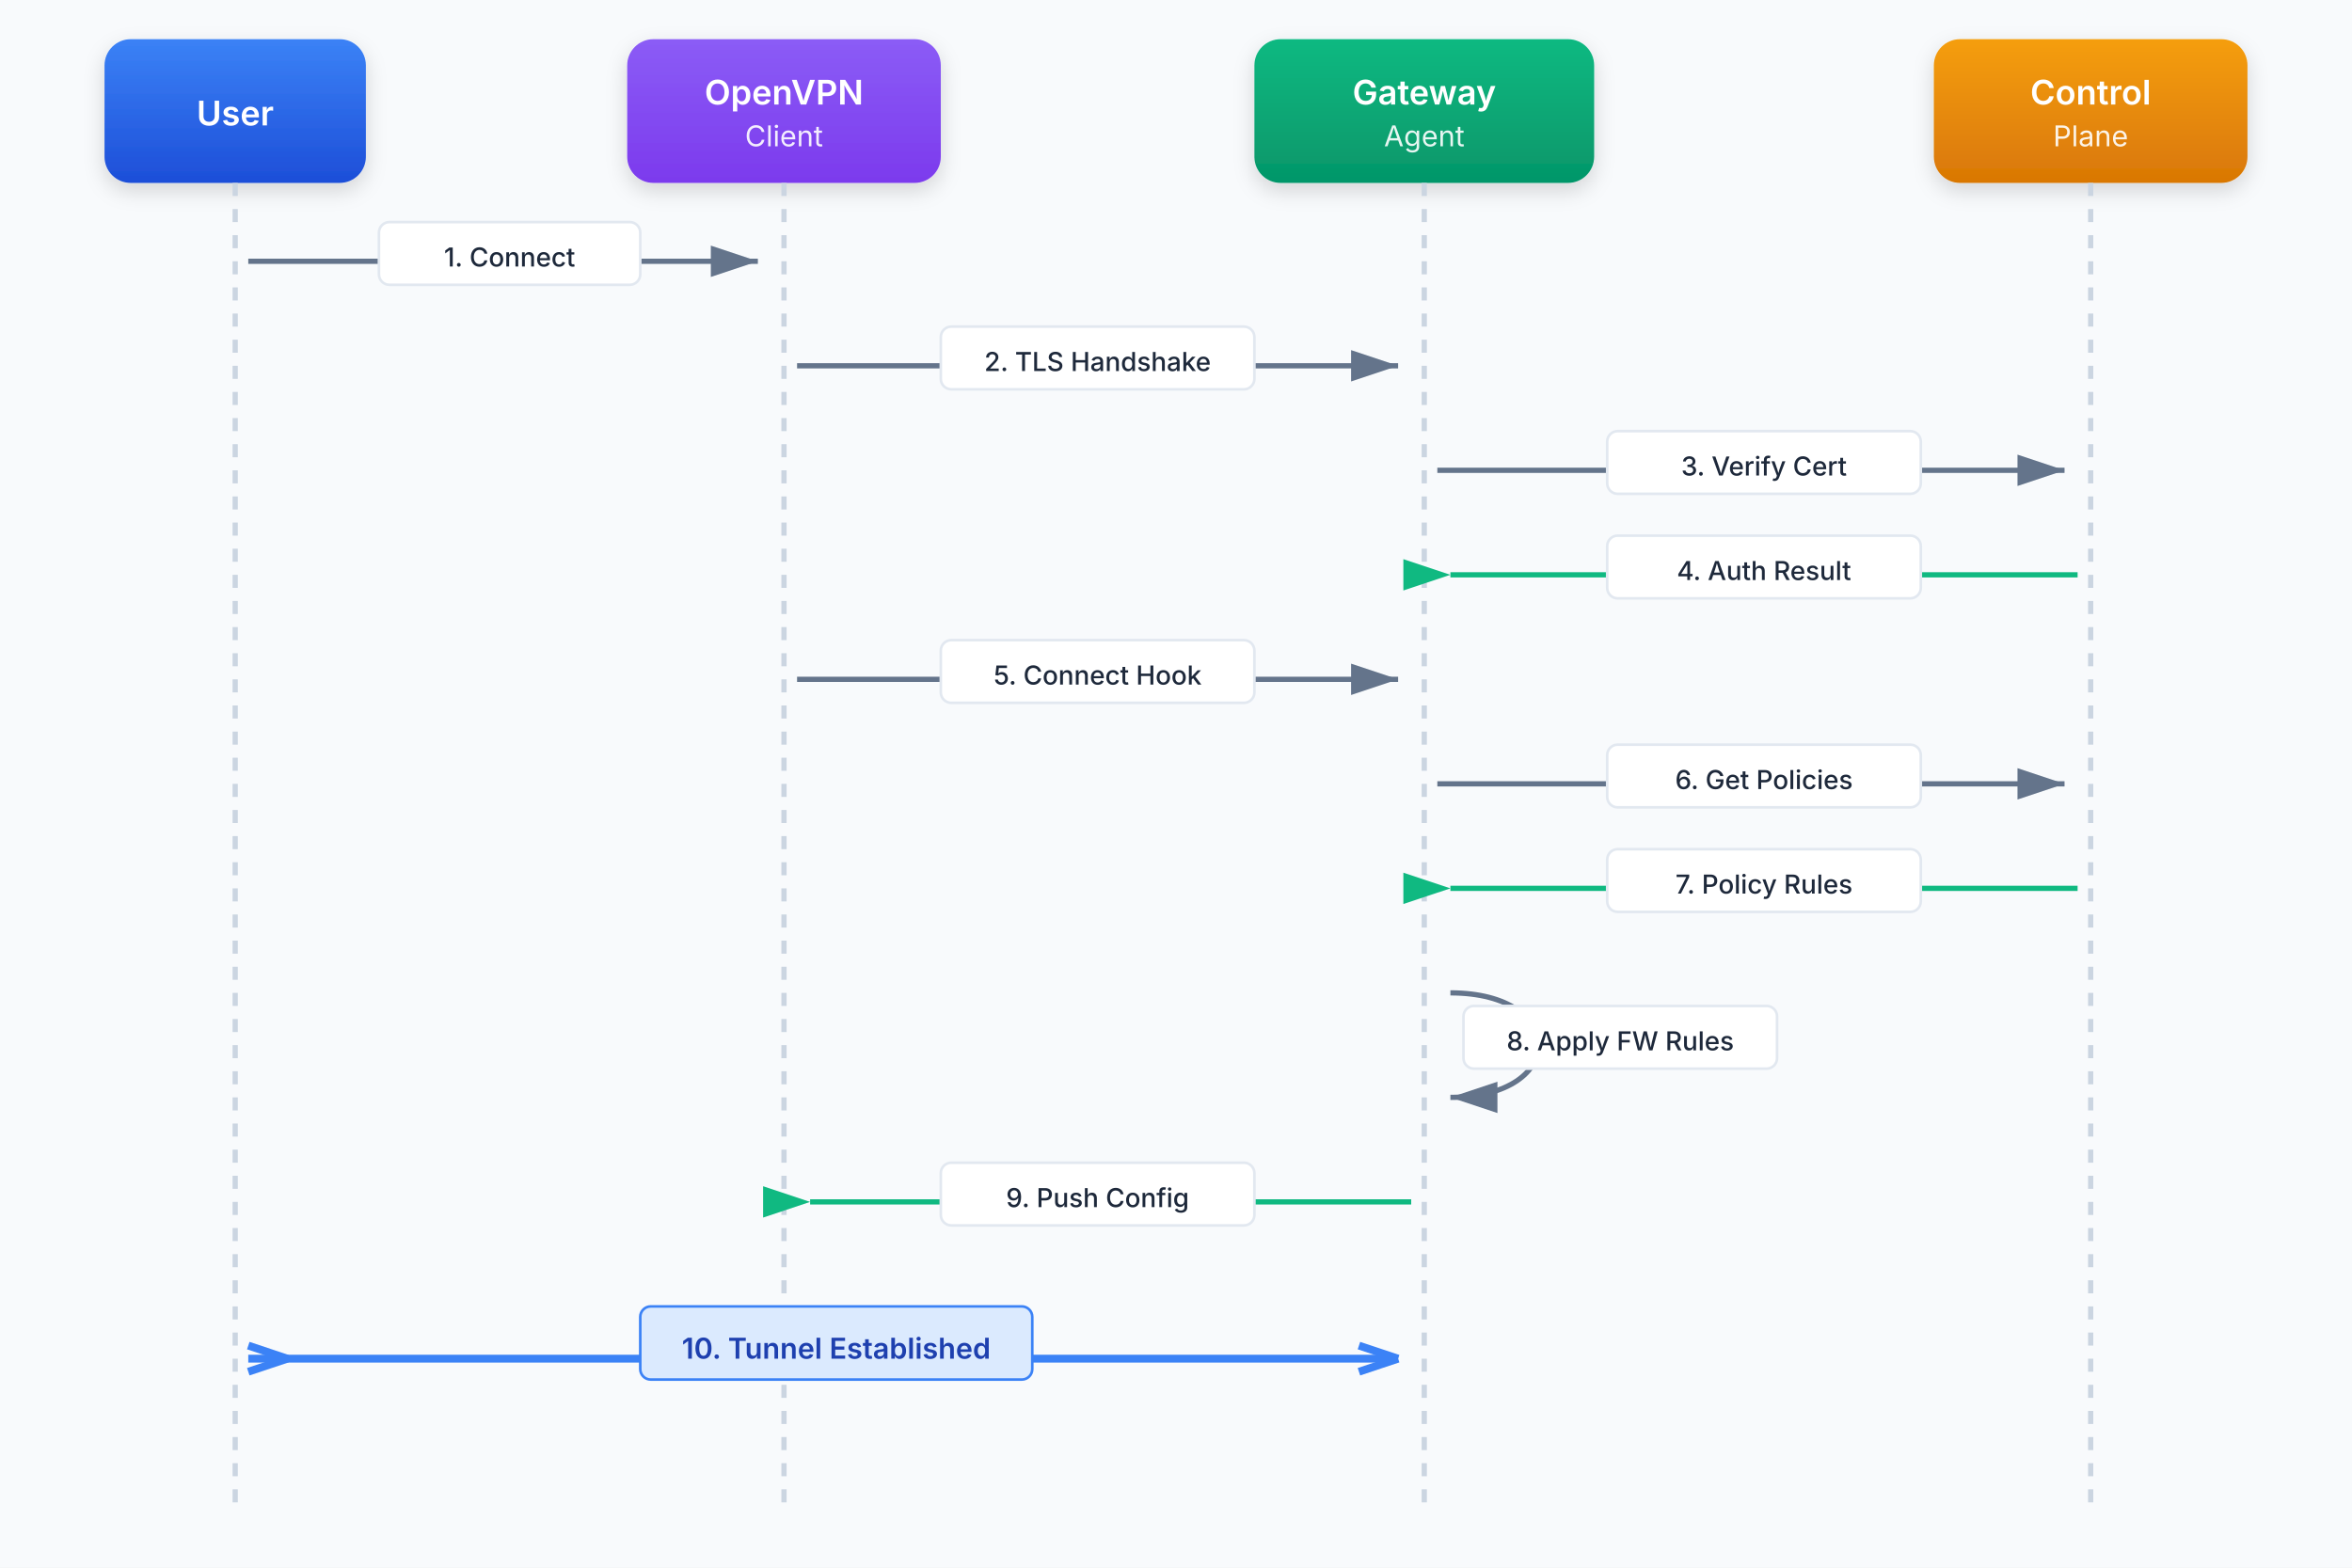
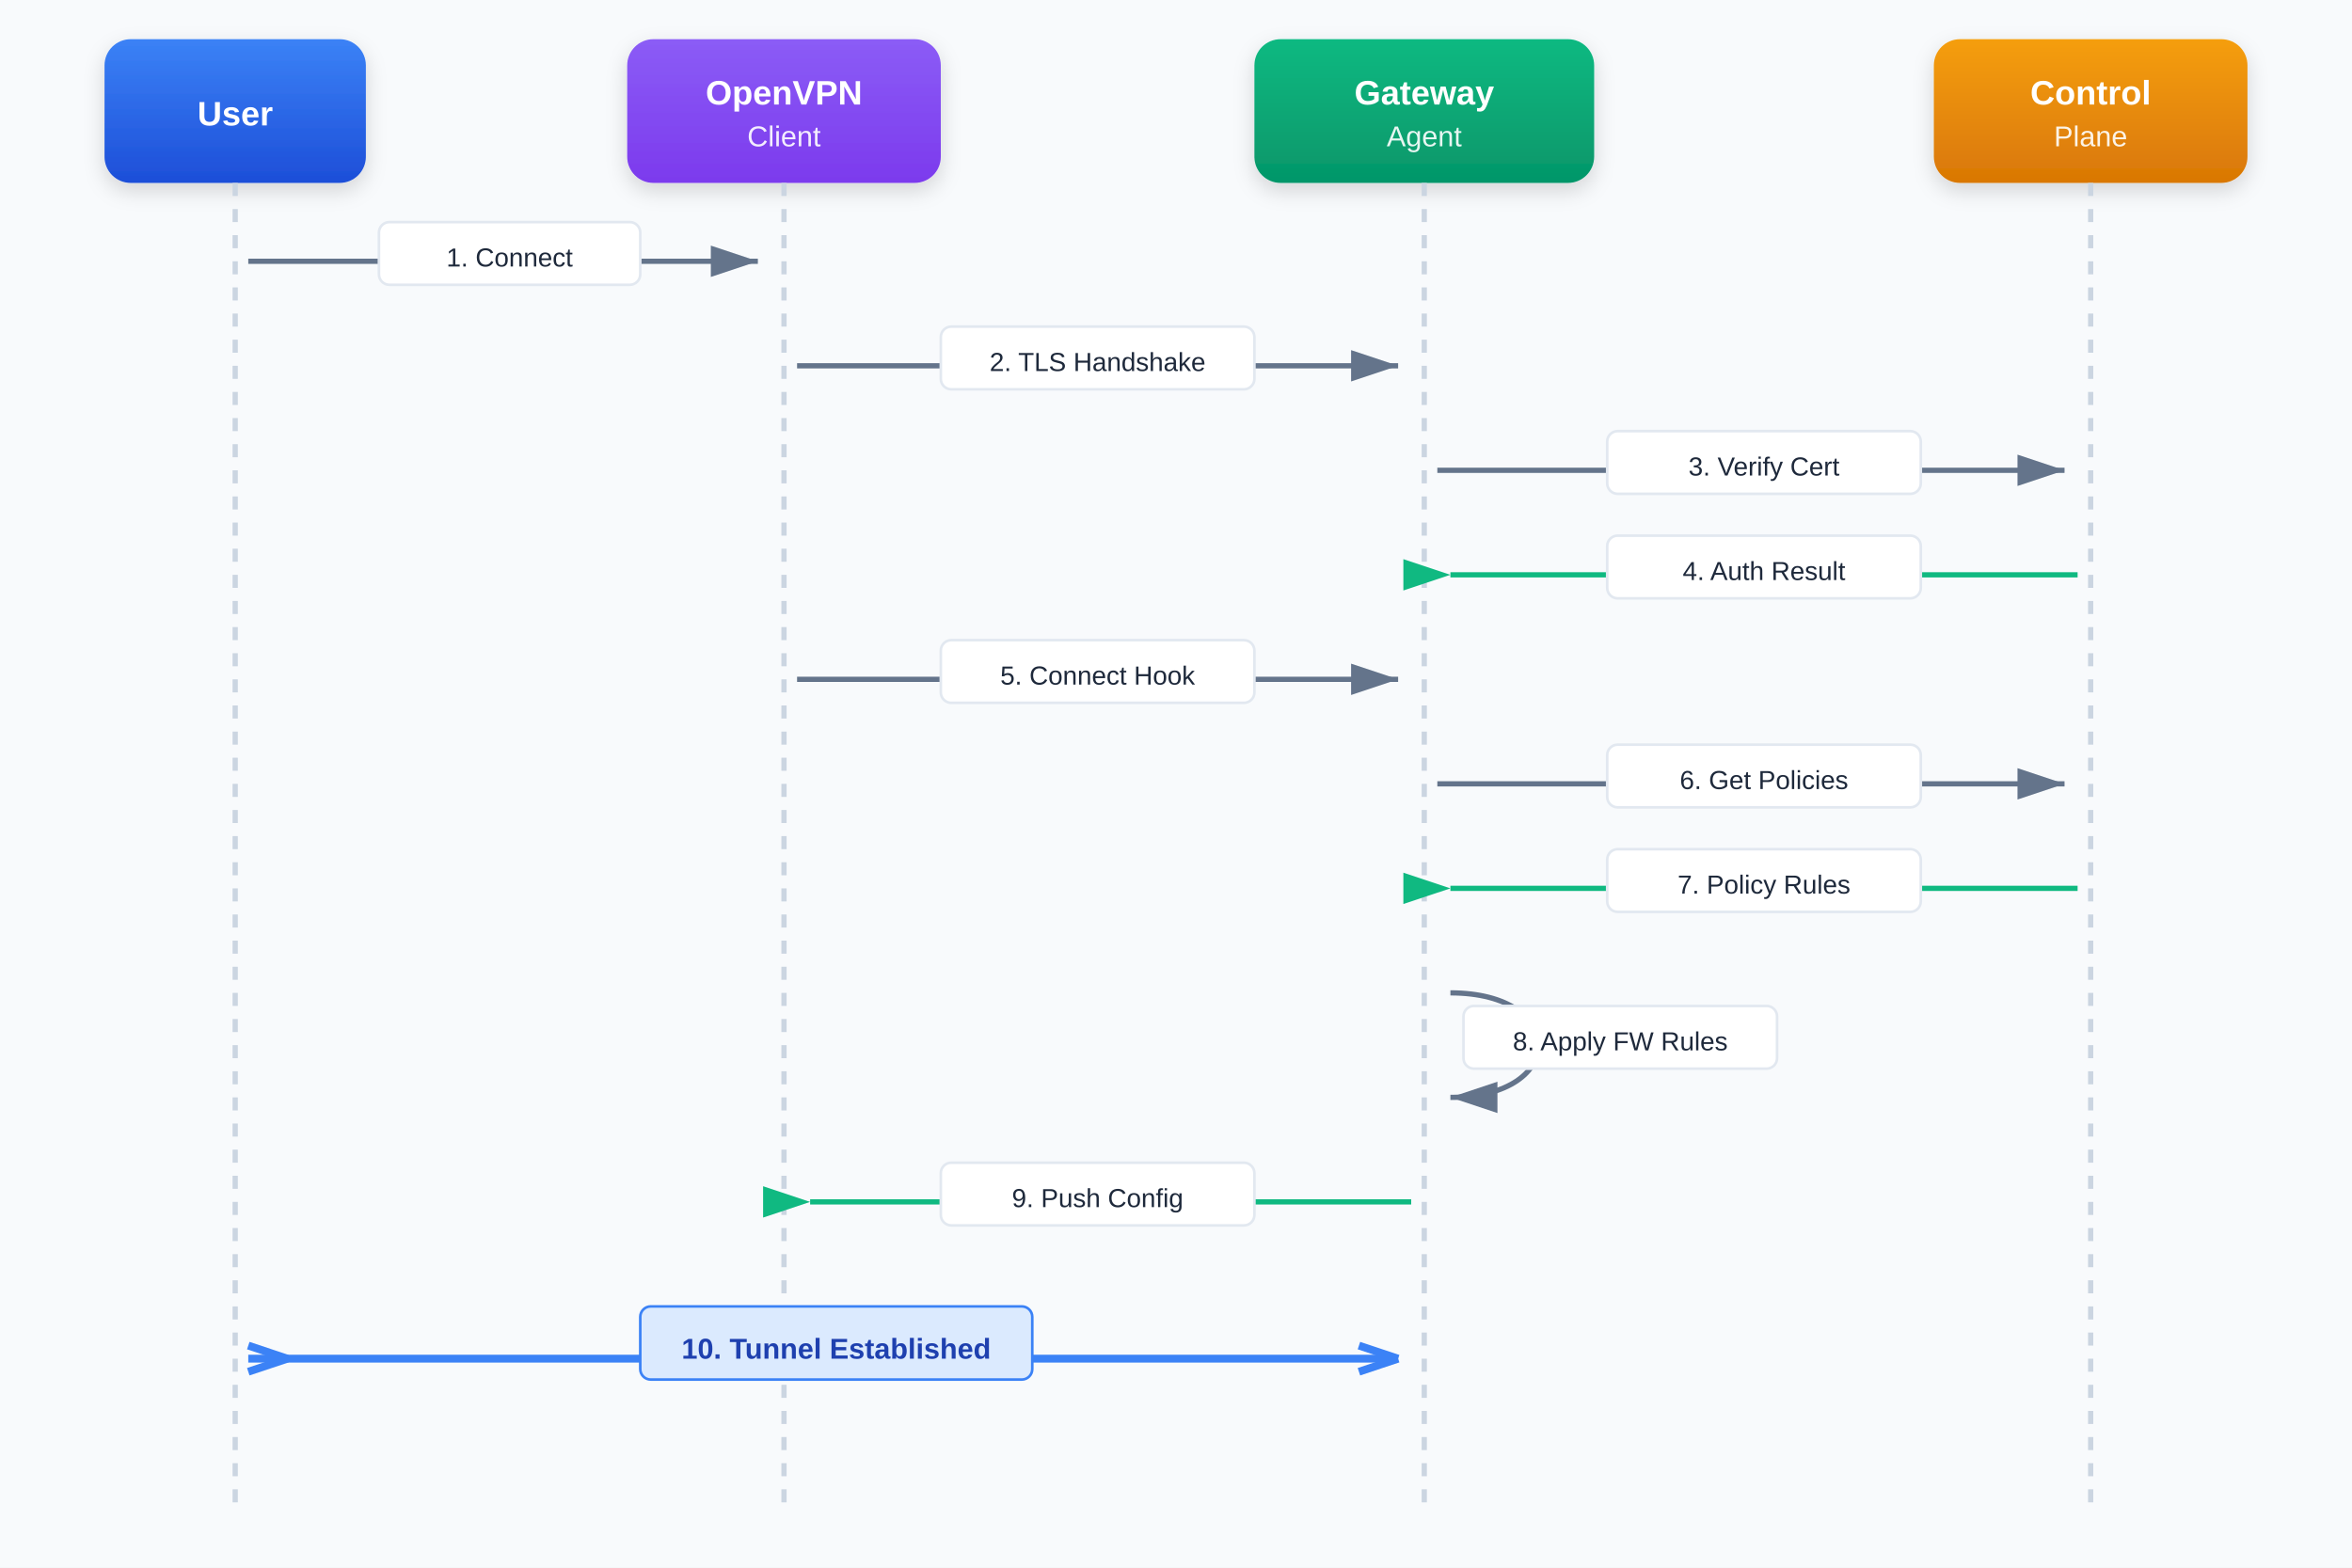
<svg xmlns="http://www.w3.org/2000/svg" viewBox="0 0 900 600">
  <defs>
    <linearGradient id="userGrad" x1="0%" y1="0%" x2="0%" y2="100%">
      <stop offset="0%" style="stop-color:#3b82f6;stop-opacity:1" />
      <stop offset="100%" style="stop-color:#1d4ed8;stop-opacity:1" />
    </linearGradient>
    <linearGradient id="clientGrad" x1="0%" y1="0%" x2="0%" y2="100%">
      <stop offset="0%" style="stop-color:#8b5cf6;stop-opacity:1" />
      <stop offset="100%" style="stop-color:#7c3aed;stop-opacity:1" />
    </linearGradient>
    <linearGradient id="agentGrad" x1="0%" y1="0%" x2="0%" y2="100%">
      <stop offset="0%" style="stop-color:#10b981;stop-opacity:1" />
      <stop offset="100%" style="stop-color:#059669;stop-opacity:1" />
    </linearGradient>
    <linearGradient id="cpGrad" x1="0%" y1="0%" x2="0%" y2="100%">
      <stop offset="0%" style="stop-color:#f59e0b;stop-opacity:1" />
      <stop offset="100%" style="stop-color:#d97706;stop-opacity:1" />
    </linearGradient>
    <filter id="shadow" x="-20%" y="-20%" width="140%" height="140%">
      <feDropShadow dx="0" dy="3" stdDeviation="4" flood-opacity="0.15" />
    </filter>
    <marker id="arrow" markerWidth="10" markerHeight="10" refX="9" refY="3" orient="auto" markerUnits="strokeWidth">
      <path d="M0,0 L0,6 L9,3 z" fill="#64748b" />
    </marker>
    <marker id="arrowReturn" markerWidth="10" markerHeight="10" refX="0" refY="3" orient="auto" markerUnits="strokeWidth">
      <path d="M9,0 L9,6 L0,3 z" fill="#10b981" />
    </marker>
    <marker id="arrowBi" markerWidth="10" markerHeight="10" refX="5" refY="3" orient="auto" markerUnits="strokeWidth">
      <path d="M0,3 L5,0 L5,6 z M10,3 L5,0 L5,6 z" fill="#3b82f6" />
    </marker>
  </defs>
  <rect width="900" height="600" fill="#f8fafc" />
  <g filter="url(#shadow)">
    <rect x="40" y="15" width="100" height="55" rx="10" fill="url(#userGrad)" />
-     <text x="90" y="48" text-anchor="middle" fill="white" font-family="system-ui, -apple-system, sans-serif" font-size="13" font-weight="600">User</text>
+     <text x="90" y="48" text-anchor="middle" fill="white" font-family="Arial, Helvetica, sans-serif" font-size="13" font-weight="600">User</text>
  </g>
  <g filter="url(#shadow)">
    <rect x="240" y="15" width="120" height="55" rx="10" fill="url(#clientGrad)" />
-     <text x="300" y="40" text-anchor="middle" fill="white" font-family="system-ui, -apple-system, sans-serif" font-size="13" font-weight="600">OpenVPN</text>
-     <text x="300" y="56" text-anchor="middle" fill="rgba(255,255,255,0.9)" font-family="system-ui, -apple-system, sans-serif" font-size="11">Client</text>
+     <text x="300" y="40" text-anchor="middle" fill="white" font-family="Arial, Helvetica, sans-serif" font-size="13" font-weight="600">OpenVPN</text>
+     <text x="300" y="56" text-anchor="middle" fill="rgba(255,255,255,0.9)" font-family="Arial, Helvetica, sans-serif" font-size="11">Client</text>
  </g>
  <g filter="url(#shadow)">
    <rect x="480" y="15" width="130" height="55" rx="10" fill="url(#agentGrad)" />
-     <text x="545" y="40" text-anchor="middle" fill="white" font-family="system-ui, -apple-system, sans-serif" font-size="13" font-weight="600">Gateway</text>
-     <text x="545" y="56" text-anchor="middle" fill="rgba(255,255,255,0.9)" font-family="system-ui, -apple-system, sans-serif" font-size="11">Agent</text>
+     <text x="545" y="40" text-anchor="middle" fill="white" font-family="Arial, Helvetica, sans-serif" font-size="13" font-weight="600">Gateway</text>
+     <text x="545" y="56" text-anchor="middle" fill="rgba(255,255,255,0.9)" font-family="Arial, Helvetica, sans-serif" font-size="11">Agent</text>
  </g>
  <g filter="url(#shadow)">
    <rect x="740" y="15" width="120" height="55" rx="10" fill="url(#cpGrad)" />
-     <text x="800" y="40" text-anchor="middle" fill="white" font-family="system-ui, -apple-system, sans-serif" font-size="13" font-weight="600">Control</text>
-     <text x="800" y="56" text-anchor="middle" fill="rgba(255,255,255,0.9)" font-family="system-ui, -apple-system, sans-serif" font-size="11">Plane</text>
+     <text x="800" y="40" text-anchor="middle" fill="white" font-family="Arial, Helvetica, sans-serif" font-size="13" font-weight="600">Control</text>
+     <text x="800" y="56" text-anchor="middle" fill="rgba(255,255,255,0.9)" font-family="Arial, Helvetica, sans-serif" font-size="11">Plane</text>
  </g>
  <line x1="90" y1="70" x2="90" y2="580" stroke="#cbd5e1" stroke-width="2" stroke-dasharray="5,5" />
  <line x1="300" y1="70" x2="300" y2="580" stroke="#cbd5e1" stroke-width="2" stroke-dasharray="5,5" />
  <line x1="545" y1="70" x2="545" y2="580" stroke="#cbd5e1" stroke-width="2" stroke-dasharray="5,5" />
  <line x1="800" y1="70" x2="800" y2="580" stroke="#cbd5e1" stroke-width="2" stroke-dasharray="5,5" />
  <line x1="95" y1="100" x2="290" y2="100" stroke="#64748b" stroke-width="2" marker-end="url(#arrow)" />
  <rect x="145" y="85" width="100" height="24" rx="4" fill="white" stroke="#e2e8f0" />
-   <text x="195" y="102" text-anchor="middle" fill="#1e293b" font-family="system-ui, -apple-system, sans-serif" font-size="10" font-weight="500">1. Connect</text>
+   <text x="195" y="102" text-anchor="middle" fill="#1e293b" font-family="Arial, Helvetica, sans-serif" font-size="10" font-weight="500">1. Connect</text>
  <line x1="305" y1="140" x2="535" y2="140" stroke="#64748b" stroke-width="2" marker-end="url(#arrow)" />
  <rect x="360" y="125" width="120" height="24" rx="4" fill="white" stroke="#e2e8f0" />
-   <text x="420" y="142" text-anchor="middle" fill="#1e293b" font-family="system-ui, -apple-system, sans-serif" font-size="10" font-weight="500">2. TLS Handshake</text>
+   <text x="420" y="142" text-anchor="middle" fill="#1e293b" font-family="Arial, Helvetica, sans-serif" font-size="10" font-weight="500">2. TLS Handshake</text>
  <line x1="550" y1="180" x2="790" y2="180" stroke="#64748b" stroke-width="2" marker-end="url(#arrow)" />
  <rect x="615" y="165" width="120" height="24" rx="4" fill="white" stroke="#e2e8f0" />
-   <text x="675" y="182" text-anchor="middle" fill="#1e293b" font-family="system-ui, -apple-system, sans-serif" font-size="10" font-weight="500">3. Verify Cert</text>
+   <text x="675" y="182" text-anchor="middle" fill="#1e293b" font-family="Arial, Helvetica, sans-serif" font-size="10" font-weight="500">3. Verify Cert</text>
  <line x1="795" y1="220" x2="555" y2="220" stroke="#10b981" stroke-width="2" marker-end="url(#arrowReturn)" />
  <rect x="615" y="205" width="120" height="24" rx="4" fill="white" stroke="#e2e8f0" />
-   <text x="675" y="222" text-anchor="middle" fill="#1e293b" font-family="system-ui, -apple-system, sans-serif" font-size="10" font-weight="500">4. Auth Result</text>
+   <text x="675" y="222" text-anchor="middle" fill="#1e293b" font-family="Arial, Helvetica, sans-serif" font-size="10" font-weight="500">4. Auth Result</text>
  <line x1="305" y1="260" x2="535" y2="260" stroke="#64748b" stroke-width="2" marker-end="url(#arrow)" />
  <rect x="360" y="245" width="120" height="24" rx="4" fill="white" stroke="#e2e8f0" />
-   <text x="420" y="262" text-anchor="middle" fill="#1e293b" font-family="system-ui, -apple-system, sans-serif" font-size="10" font-weight="500">5. Connect Hook</text>
+   <text x="420" y="262" text-anchor="middle" fill="#1e293b" font-family="Arial, Helvetica, sans-serif" font-size="10" font-weight="500">5. Connect Hook</text>
  <line x1="550" y1="300" x2="790" y2="300" stroke="#64748b" stroke-width="2" marker-end="url(#arrow)" />
  <rect x="615" y="285" width="120" height="24" rx="4" fill="white" stroke="#e2e8f0" />
-   <text x="675" y="302" text-anchor="middle" fill="#1e293b" font-family="system-ui, -apple-system, sans-serif" font-size="10" font-weight="500">6. Get Policies</text>
+   <text x="675" y="302" text-anchor="middle" fill="#1e293b" font-family="Arial, Helvetica, sans-serif" font-size="10" font-weight="500">6. Get Policies</text>
  <line x1="795" y1="340" x2="555" y2="340" stroke="#10b981" stroke-width="2" marker-end="url(#arrowReturn)" />
  <rect x="615" y="325" width="120" height="24" rx="4" fill="white" stroke="#e2e8f0" />
-   <text x="675" y="342" text-anchor="middle" fill="#1e293b" font-family="system-ui, -apple-system, sans-serif" font-size="10" font-weight="500">7. Policy Rules</text>
+   <text x="675" y="342" text-anchor="middle" fill="#1e293b" font-family="Arial, Helvetica, sans-serif" font-size="10" font-weight="500">7. Policy Rules</text>
  <path d="M555,380 C600,380 600,420 555,420" stroke="#64748b" stroke-width="2" fill="none" marker-end="url(#arrow)" />
  <rect x="560" y="385" width="120" height="24" rx="4" fill="white" stroke="#e2e8f0" />
-   <text x="620" y="402" text-anchor="middle" fill="#1e293b" font-family="system-ui, -apple-system, sans-serif" font-size="10" font-weight="500">8. Apply FW Rules</text>
+   <text x="620" y="402" text-anchor="middle" fill="#1e293b" font-family="Arial, Helvetica, sans-serif" font-size="10" font-weight="500">8. Apply FW Rules</text>
  <line x1="540" y1="460" x2="310" y2="460" stroke="#10b981" stroke-width="2" marker-end="url(#arrowReturn)" />
  <rect x="360" y="445" width="120" height="24" rx="4" fill="white" stroke="#e2e8f0" />
-   <text x="420" y="462" text-anchor="middle" fill="#1e293b" font-family="system-ui, -apple-system, sans-serif" font-size="10" font-weight="500">9. Push Config</text>
+   <text x="420" y="462" text-anchor="middle" fill="#1e293b" font-family="Arial, Helvetica, sans-serif" font-size="10" font-weight="500">9. Push Config</text>
  <line x1="95" y1="520" x2="535" y2="520" stroke="#3b82f6" stroke-width="3" />
  <line x1="95" y1="515" x2="110" y2="520" stroke="#3b82f6" stroke-width="3" />
  <line x1="95" y1="525" x2="110" y2="520" stroke="#3b82f6" stroke-width="3" />
  <line x1="520" y1="515" x2="535" y2="520" stroke="#3b82f6" stroke-width="3" />
  <line x1="520" y1="525" x2="535" y2="520" stroke="#3b82f6" stroke-width="3" />
  <rect x="245" y="500" width="150" height="28" rx="4" fill="#dbeafe" stroke="#3b82f6" />
-   <text x="320" y="520" text-anchor="middle" fill="#1e40af" font-family="system-ui, -apple-system, sans-serif" font-size="11" font-weight="600">10. Tunnel Established</text>
+   <text x="320" y="520" text-anchor="middle" fill="#1e40af" font-family="Arial, Helvetica, sans-serif" font-size="11" font-weight="600">10. Tunnel Established</text>
</svg>
